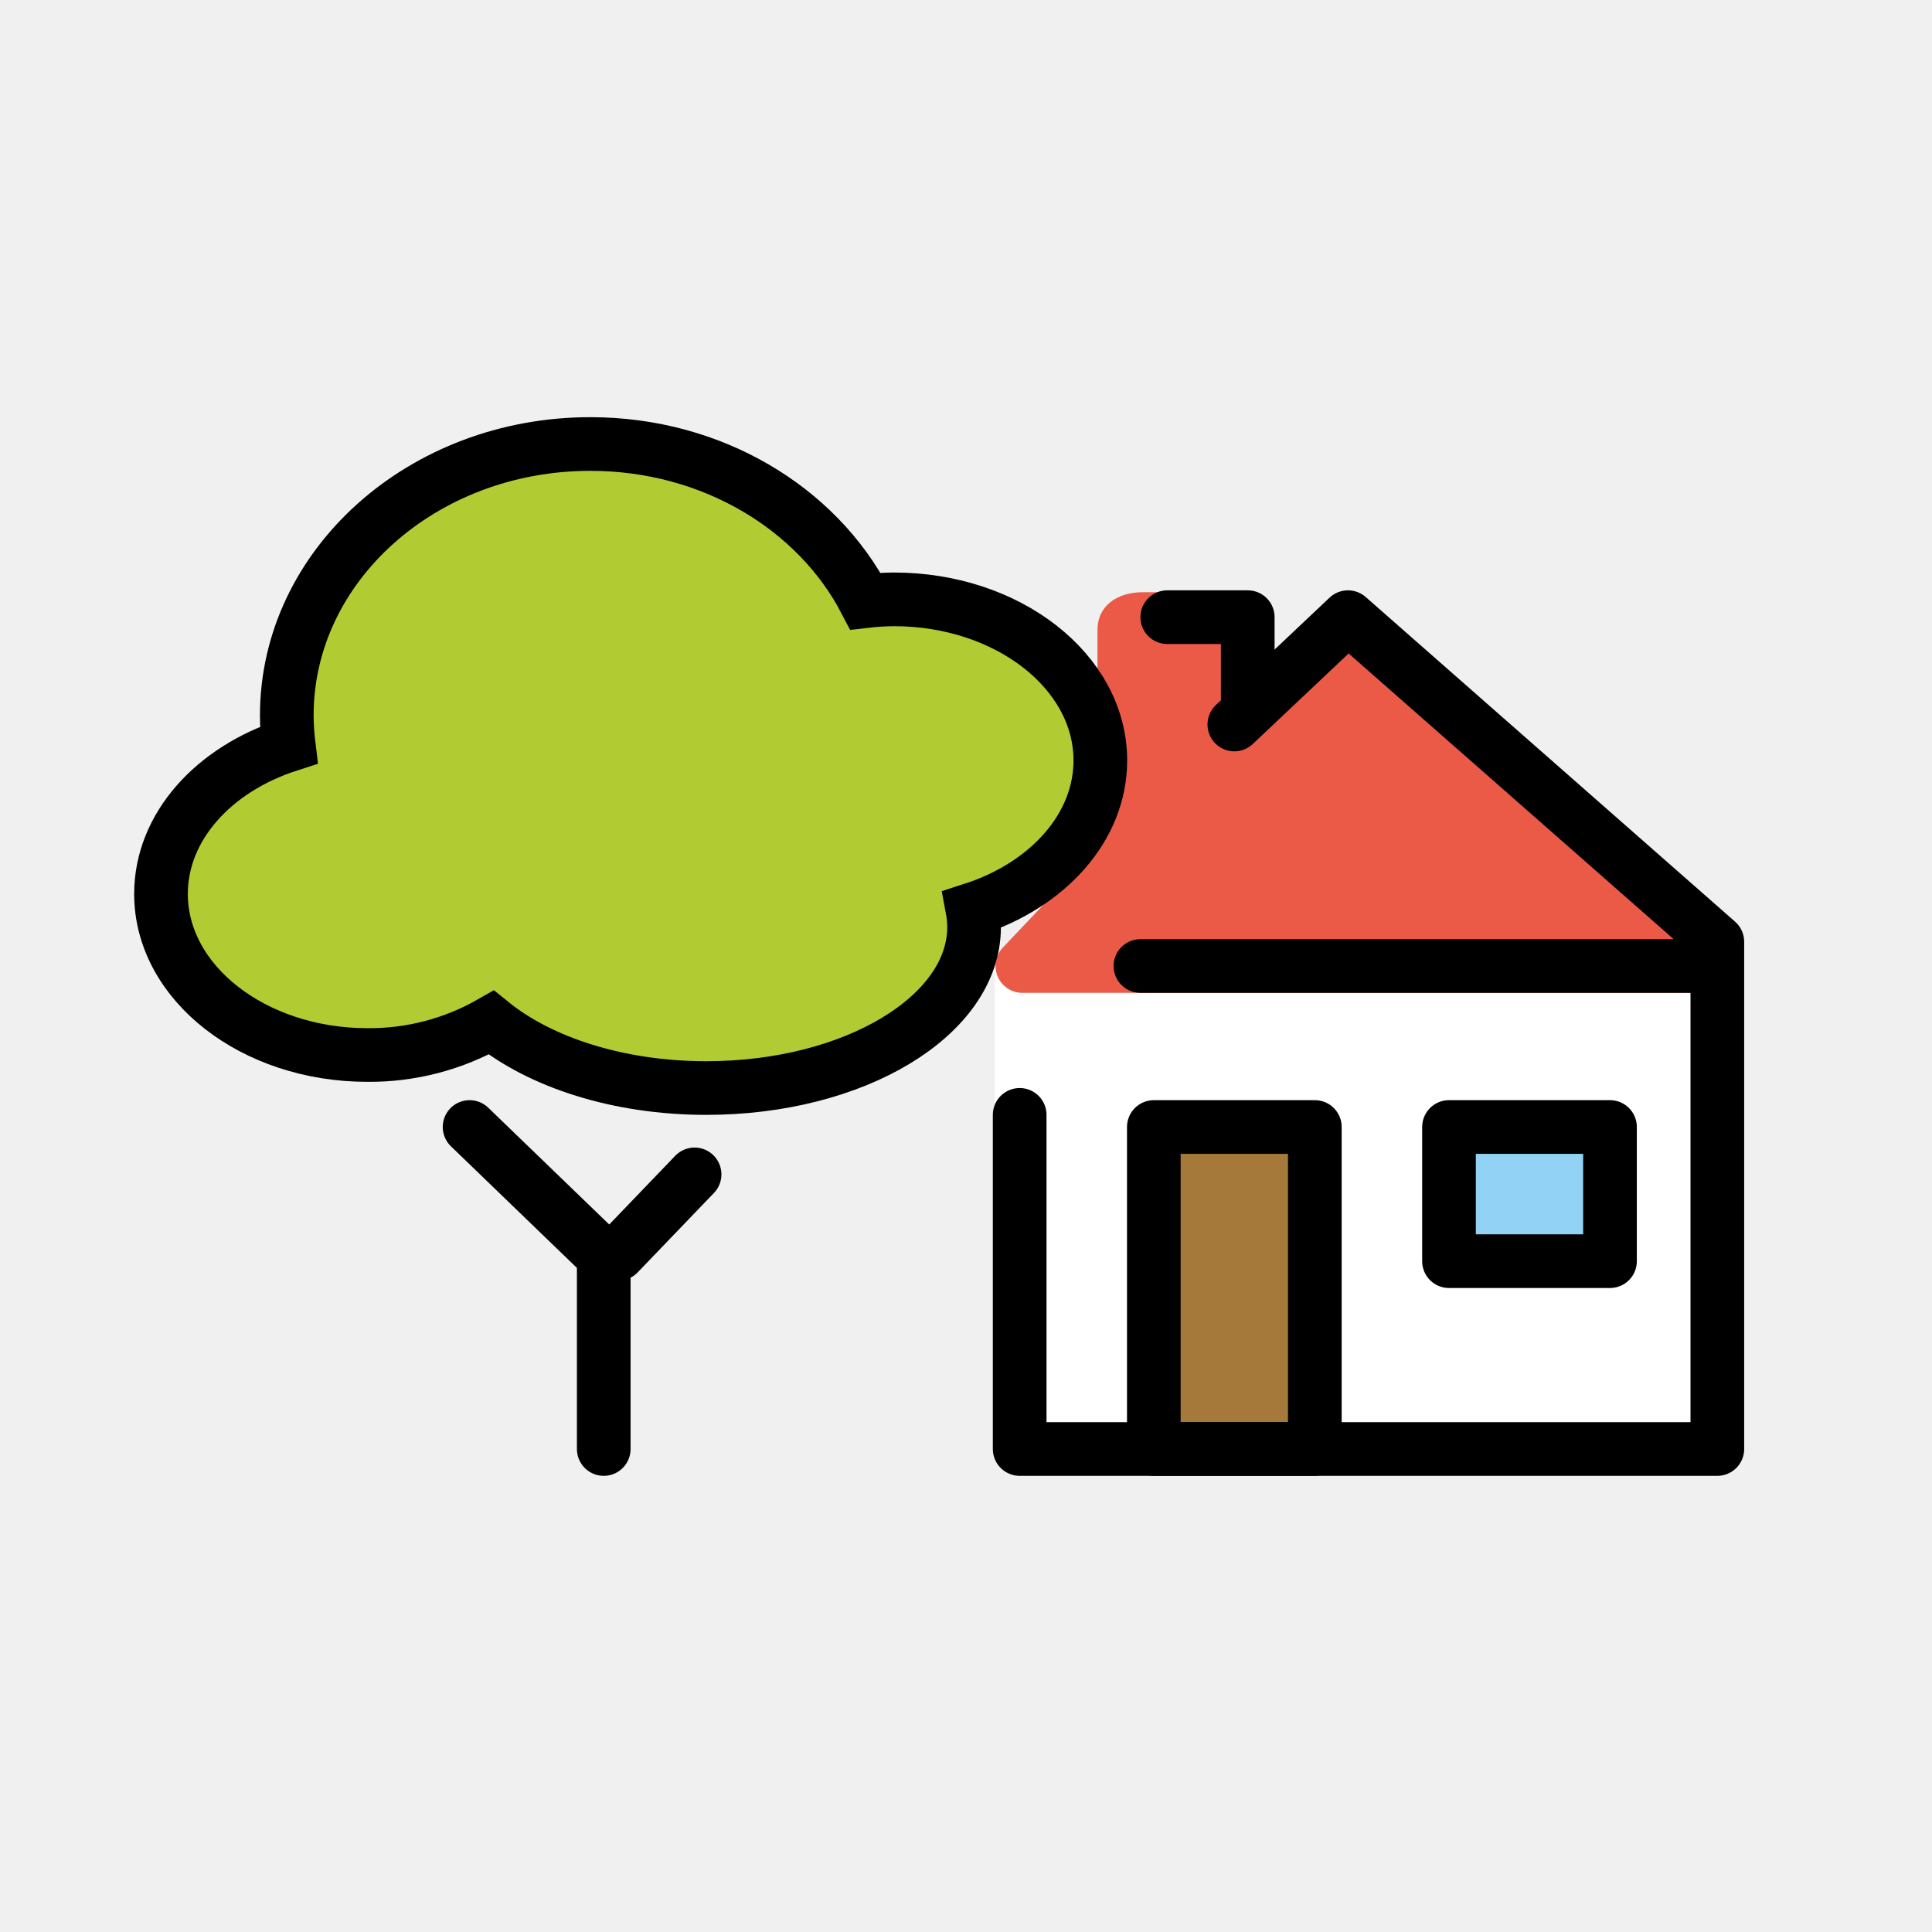
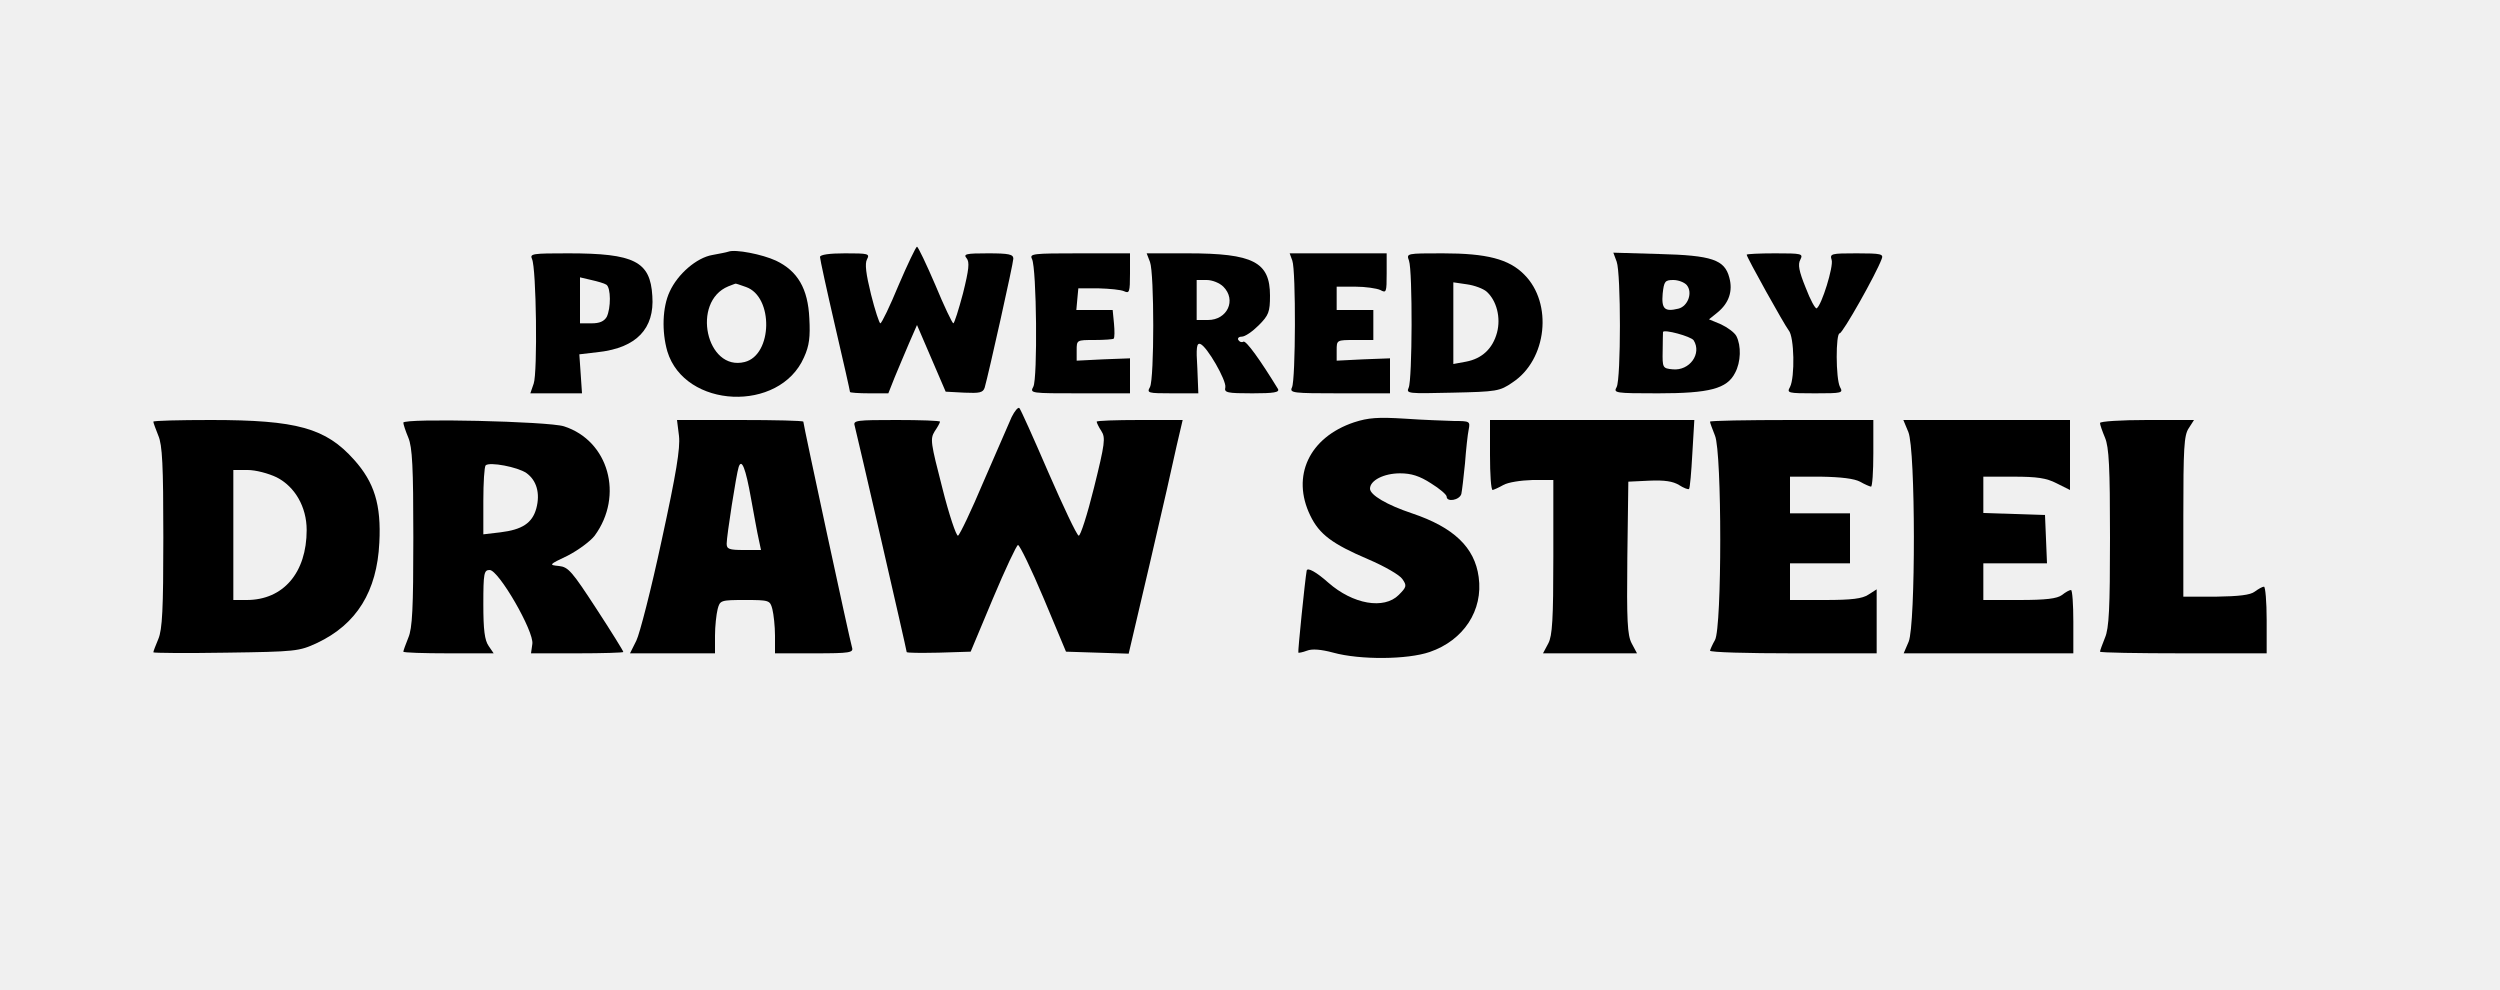
- <svg xmlns="http://www.w3.org/2000/svg" id="emoji" viewBox="0 0 72 72" version="1.1">
-   <g id="color">
-     <rect x="37.075" y="36.053" width="26.884" height="18.114" fill="#FFFFFF" />
-     <polygon fill="#EA5A47" stroke="#EA5A47" stroke-linecap="round" stroke-linejoin="round" stroke-miterlimit="10" stroke-width="2" points="50.235,23.2 38.1,36 63.5,36" />
-     <path fill="#EA5A47" d="M47.3,26l-6.4,6.059v-8.573c0-0.931,0.755-1.416,1.686-1.416h3.028 c0.931,0,1.686,0.485,1.686,1.416C47.3,23.486,47.3,26,47.3,26z" />
-     <rect x="43" y="42" width="6" height="12" fill="#A57939" />
-     <rect x="54" y="42" width="6" height="5" fill="#92D3F5" />
-     <path fill="#B1CC33" d="M41.006,28.339c0-3.312-3.445-6.003-7.694-6.003c-0.355,0.003-0.71,0.025-1.062,0.066 c-1.8-3.455-5.707-5.855-10.25-5.855c-6.248,0-11.312,4.529-11.312,10.114c0.001,0.369,0.025,0.738,0.07,1.104 C7.966,28.666,6,30.81,6,33.314c0,3.312,3.445,6.003,7.694,6.003c1.615,0.014,3.206-0.402,4.614-1.207 c1.818,1.477,4.726,2.438,8.015,2.438c5.511,0,9.978-2.688,9.978-6.003c-0.001-0.219-0.021-0.438-0.061-0.653 C39.036,32.99,41.006,30.845,41.006,28.339z" />
-   </g>
-   <g id="hair" />
-   <g id="skin" />
-   <g id="skin-shadow" />
-   <g id="line">
-     <polyline fill="none" stroke="#000000" stroke-linecap="round" stroke-linejoin="round" stroke-miterlimit="10" stroke-width="2" points="46,27 50.235,23 64,35.098 64,54 38,54 38,41.548" />
-     <rect x="43" y="42" width="6" height="12" fill="none" stroke="#000000" stroke-linecap="round" stroke-linejoin="round" stroke-miterlimit="10" stroke-width="2" />
-     <rect x="54" y="42" width="6" height="5" fill="none" stroke="#000000" stroke-linecap="round" stroke-linejoin="round" stroke-miterlimit="10" stroke-width="2" />
-     <polyline fill="none" stroke="#000000" stroke-linecap="round" stroke-linejoin="round" stroke-miterlimit="10" stroke-width="2" points="43.5,23 46.5,23 46.5,26" />
-     <path fill="none" stroke="#000000" stroke-miterlimit="10" stroke-width="2" d="M31.245,39.34" />
-     <polyline fill="none" stroke="#000000" stroke-linecap="round" stroke-linejoin="round" stroke-width="2" points="22.5,54 22.5,46.827 17.5,42" />
-     <line x1="23.041" x2="25.885" y1="46.727" y2="43.766" fill="none" stroke="#000000" stroke-linecap="round" stroke-linejoin="round" stroke-width="2" />
-     <path fill="none" stroke="#000000" stroke-linecap="round" stroke-miterlimit="10" stroke-width="2" d="M41.006,28.339 c0-3.312-3.445-6.003-7.694-6.003c-0.355,0.003-0.71,0.025-1.062,0.066c-1.8-3.455-5.707-5.855-10.25-5.855 c-6.248,0-11.312,4.529-11.312,10.114c0.001,0.369,0.025,0.738,0.07,1.104C7.966,28.666,6,30.81,6,33.314 c0,3.312,3.445,6.003,7.694,6.003c1.615,0.014,3.206-0.402,4.614-1.207c1.818,1.477,4.726,2.438,8.015,2.438 c5.511,0,9.978-2.688,9.978-6.003c-0.001-0.219-0.021-0.438-0.061-0.653 C39.036,32.99,41.006,30.845,41.006,28.339z" />
-     <line x1="63.5" x2="42.5" y1="36" y2="36" fill="none" stroke="#000000" stroke-linecap="round" stroke-linejoin="round" stroke-miterlimit="10" stroke-width="2" />
+ <svg xmlns="http://www.w3.org/2000/svg" version="1.0" width="750pt" height="297pt" viewBox="0 0 750 297" preserveAspectRatio="xMidYMid meet">
+   <g transform="translate(0,297) scale(0.1,-0.1)" fill="#000000" stroke="none">
+     <path d="M2696 2115 c-26 -63 -51 -115 -55 -115 -3 0 -16 39 -28 87 -15 61 -19 92 -12 105 9 17 4 18 -66 18 -47 0 -75 -4 -75 -11 0 -6 20 -98 45 -206 25 -107 45 -196 45 -199 0 -2 26 -4 58 -4 l57 0 19 48 c11 26 30 72 43 102 l24 55 43 -100 43 -100 56 -3 c46 -2 56 0 61 15 12 42 86 373 86 387 0 13 -13 16 -76 16 -66 0 -75 -2 -64 -15 9 -11 7 -33 -11 -105 -13 -49 -26 -90 -29 -90 -3 0 -28 52 -54 115 -27 63 -52 115 -55 115 -3 0 -28 -52 -55 -115z" />
+     <path d="M2185 2215 c-5 -2 -27 -6 -48 -10 -47 -8 -104 -57 -128 -110 -22 -47 -24 -120 -7 -179 52 -172 337 -185 410 -18 16 35 19 61 16 117 -4 89 -35 142 -100 173 -41 19 -122 35 -143 27z m53 -106 c83 -29 80 -204 -4 -225 -115 -29 -161 181 -49 227 11 4 20 8 21 8 1 1 15 -4 32 -10z" />
+     <path d="M1596 2193 c13 -26 17 -341 5 -374 l-10 -29 78 0 77 0 -4 59 -4 58 59 7 c112 13 167 70 160 168 -6 104 -54 128 -252 128 -108 0 -116 -1 -109 -17z m223 -77 c14 -9 14 -71 1 -97 -8 -13 -21 -19 -45 -19 l-35 0 0 69 0 69 34 -8 c18 -4 39 -10 45 -14z" />
+     <path d="M3096 2193 c14 -28 17 -359 4 -383 -11 -20 -8 -20 140 -20 l150 0 0 53 0 52 -80 -3 -80 -4 0 31 c0 31 0 31 53 31 30 0 56 2 58 4 3 3 3 23 1 45 l-4 41 -55 0 -54 0 3 33 3 32 60 0 c33 -1 68 -4 78 -9 15 -7 17 -2 17 53 l0 61 -151 0 c-141 0 -151 -1 -143 -17z" />
+     <path d="M3450 2184 c13 -34 13 -350 0 -375 -10 -18 -7 -19 67 -19 l78 0 -3 76 c-4 61 -2 76 9 72 20 -7 79 -110 75 -130 -4 -16 5 -18 81 -18 65 0 82 3 77 13 -52 85 -96 147 -104 142 -5 -3 -11 -1 -15 5 -3 5 1 10 10 10 10 0 32 15 51 34 30 30 34 40 34 89 0 101 -50 127 -247 127 l-123 0 10 -26z m220 -74 c40 -40 12 -100 -46 -100 l-34 0 0 60 0 60 30 0 c17 0 39 -9 50 -20z" />
+     <path d="M3877 2188 c11 -30 10 -358 -1 -380 -8 -17 2 -18 143 -18 l151 0 0 53 0 52 -80 -3 -80 -4 0 31 c0 31 0 31 55 31 l55 0 0 45 0 45 -55 0 -55 0 0 35 0 35 56 0 c30 0 64 -5 75 -10 18 -10 19 -7 19 50 l0 60 -146 0 -145 0 8 -22z" />
+     <path d="M4227 2188 c11 -31 10 -358 -1 -381 -8 -18 -2 -18 131 -15 133 3 142 4 181 31 103 68 121 237 35 323 -46 47 -113 64 -245 64 -109 0 -109 0 -101 -22z m233 -93 c30 -27 43 -78 31 -123 -13 -48 -45 -78 -93 -87 l-38 -7 0 122 0 123 41 -6 c22 -3 49 -13 59 -22z" />
+     <path d="M4850 2185 c13 -35 13 -351 0 -376 -10 -18 -6 -19 124 -19 155 0 207 14 231 61 18 33 19 82 4 111 -6 11 -27 26 -46 35 l-36 15 26 21 c34 28 46 64 35 104 -14 54 -52 67 -211 71 l-137 4 10 -27z m210 -70 c19 -22 4 -64 -25 -71 -41 -10 -51 -1 -47 45 4 37 7 41 32 41 15 0 33 -7 40 -15z m21 -166 c25 -40 -12 -92 -63 -87 -30 3 -31 4 -30 56 0 28 1 54 1 56 2 9 84 -13 92 -25z" />
+     <path d="M5240 2206 c0 -8 114 -212 126 -227 17 -19 19 -141 4 -170 -10 -18 -7 -19 75 -19 82 0 85 1 75 19 -13 25 -13 161 -1 161 9 0 109 177 126 223 6 15 -1 17 -75 17 -77 0 -81 -1 -75 -20 6 -19 -30 -136 -45 -145 -4 -2 -19 25 -33 62 -20 49 -24 70 -16 84 9 18 5 19 -76 19 -47 0 -85 -2 -85 -4z" />
+     <path d="M3035 1719 c-8 -19 -46 -106 -84 -193 -37 -88 -72 -161 -77 -163 -5 -2 -27 63 -47 143 -35 136 -37 147 -23 170 9 13 16 26 16 29 0 3 -59 5 -131 5 -119 0 -130 -1 -125 -17 6 -22 156 -673 156 -679 0 -3 43 -3 96 -2 l96 3 67 160 c37 88 71 160 75 160 5 0 40 -72 77 -160 l67 -160 94 -3 94 -3 64 273 c35 150 71 308 80 351 l18 77 -129 0 c-71 0 -129 -2 -129 -5 0 -3 6 -16 14 -28 13 -20 11 -37 -22 -170 -20 -81 -41 -146 -46 -144 -6 2 -46 87 -91 190 -44 102 -83 189 -87 193 -4 3 -14 -9 -23 -27z" />
+     <path d="M4062 1703 c-134 -45 -189 -161 -131 -280 27 -56 66 -85 174 -131 49 -21 94 -47 102 -59 14 -20 13 -24 -11 -48 -44 -44 -137 -28 -211 37 -36 32 -63 47 -65 36 -5 -28 -27 -244 -25 -246 1 -1 13 1 26 6 15 6 42 4 79 -6 80 -22 222 -21 289 2 102 35 161 125 147 225 -12 89 -75 149 -200 191 -75 25 -126 55 -126 74 0 25 42 46 90 46 34 0 59 -8 93 -30 26 -16 47 -34 47 -40 0 -17 38 -11 44 8 2 9 7 51 11 92 3 41 8 87 11 101 5 25 3 26 -43 26 -26 1 -93 3 -148 7 -81 5 -110 3 -153 -11z" />
+     <path d="M460 1705 c0 -3 7 -22 15 -42 12 -28 15 -88 15 -305 0 -216 -3 -276 -15 -305 -8 -19 -15 -37 -15 -40 0 -2 98 -3 218 -1 210 3 219 4 273 29 119 56 180 155 187 301 6 114 -15 181 -76 249 -85 95 -171 119 -429 119 -95 0 -173 -2 -173 -5z m370 -167 c55 -28 90 -89 90 -158 0 -128 -70 -210 -180 -210 l-40 0 0 195 0 195 43 0 c24 0 62 -10 87 -22z" />
+     <path d="M1210 1702 c0 -5 7 -26 15 -45 12 -29 15 -88 15 -300 0 -213 -3 -272 -15 -300 -8 -20 -15 -39 -15 -42 0 -3 61 -5 136 -5 l135 0 -15 22 c-12 17 -16 48 -16 125 0 94 2 103 19 103 27 0 134 -185 128 -222 l-4 -28 139 0 c76 0 138 2 138 4 0 3 -36 61 -81 130 -73 112 -84 125 -112 128 -31 3 -31 4 26 31 31 16 68 43 81 60 88 120 42 285 -92 328 -46 15 -482 25 -482 11z m369 -151 c31 -22 42 -61 30 -106 -12 -44 -42 -64 -108 -72 l-51 -6 0 100 c0 55 3 103 7 107 12 11 96 -5 122 -23z" />
+     <path d="M2037 1662 c4 -37 -8 -111 -52 -313 -31 -145 -66 -281 -76 -301 l-19 -38 127 0 128 0 0 53 c0 28 4 64 8 80 7 26 9 27 82 27 73 0 75 -1 82 -27 4 -16 8 -52 8 -80 l0 -53 118 0 c108 0 118 2 113 18 -6 18 -146 668 -146 677 0 3 -85 5 -190 5 l-189 0 6 -48z m216 -187 c9 -49 19 -105 23 -122 l7 -33 -52 0 c-44 0 -51 3 -51 19 0 23 29 209 36 230 9 27 21 -4 37 -94z" />
+     <path d="M4470 1605 c0 -58 3 -105 8 -105 4 1 18 7 32 15 14 8 52 14 88 15 l62 0 0 -230 c0 -188 -3 -237 -15 -260 l-16 -30 141 0 141 0 -16 30 c-13 25 -15 68 -13 257 l3 228 63 3 c46 2 71 -2 89 -13 14 -9 27 -14 30 -12 3 3 7 51 10 106 l6 101 -307 0 -306 0 0 -105z" />
+     <path d="M5130 1705 c0 -3 7 -22 15 -42 21 -51 21 -575 0 -613 -8 -14 -14 -28 -15 -32 0 -5 113 -8 250 -8 l250 0 0 96 0 96 -25 -16 c-18 -12 -50 -16 -130 -16 l-105 0 0 55 0 55 90 0 90 0 0 75 0 75 -90 0 -90 0 0 55 0 55 93 0 c61 -1 100 -6 117 -15 14 -8 28 -14 33 -15 4 0 7 45 7 100 l0 100 -245 0 c-135 0 -245 -2 -245 -5z" />
+     <path d="M5725 1674 c22 -52 22 -578 1 -629 l-15 -35 255 0 254 0 0 95 c0 52 -3 95 -7 95 -5 0 -17 -7 -27 -15 -15 -11 -48 -15 -128 -15 l-108 0 0 55 0 55 95 0 96 0 -3 73 -3 72 -92 3 -93 3 0 54 0 55 90 0 c71 0 99 -4 130 -20 l40 -20 0 105 0 105 -250 0 -250 0 15 -36z" />
+     <path d="M6300 1701 c0 -5 7 -25 15 -44 12 -29 15 -88 15 -300 0 -213 -3 -272 -15 -300 -8 -20 -15 -39 -15 -42 0 -3 113 -5 250 -5 l250 0 0 100 c0 55 -4 100 -8 100 -5 0 -17 -7 -28 -15 -13 -10 -47 -14 -116 -15 l-98 0 0 240 c0 205 2 244 16 265 l16 25 -141 0 c-77 0 -141 -4 -141 -9z" />
  </g>
</svg>
